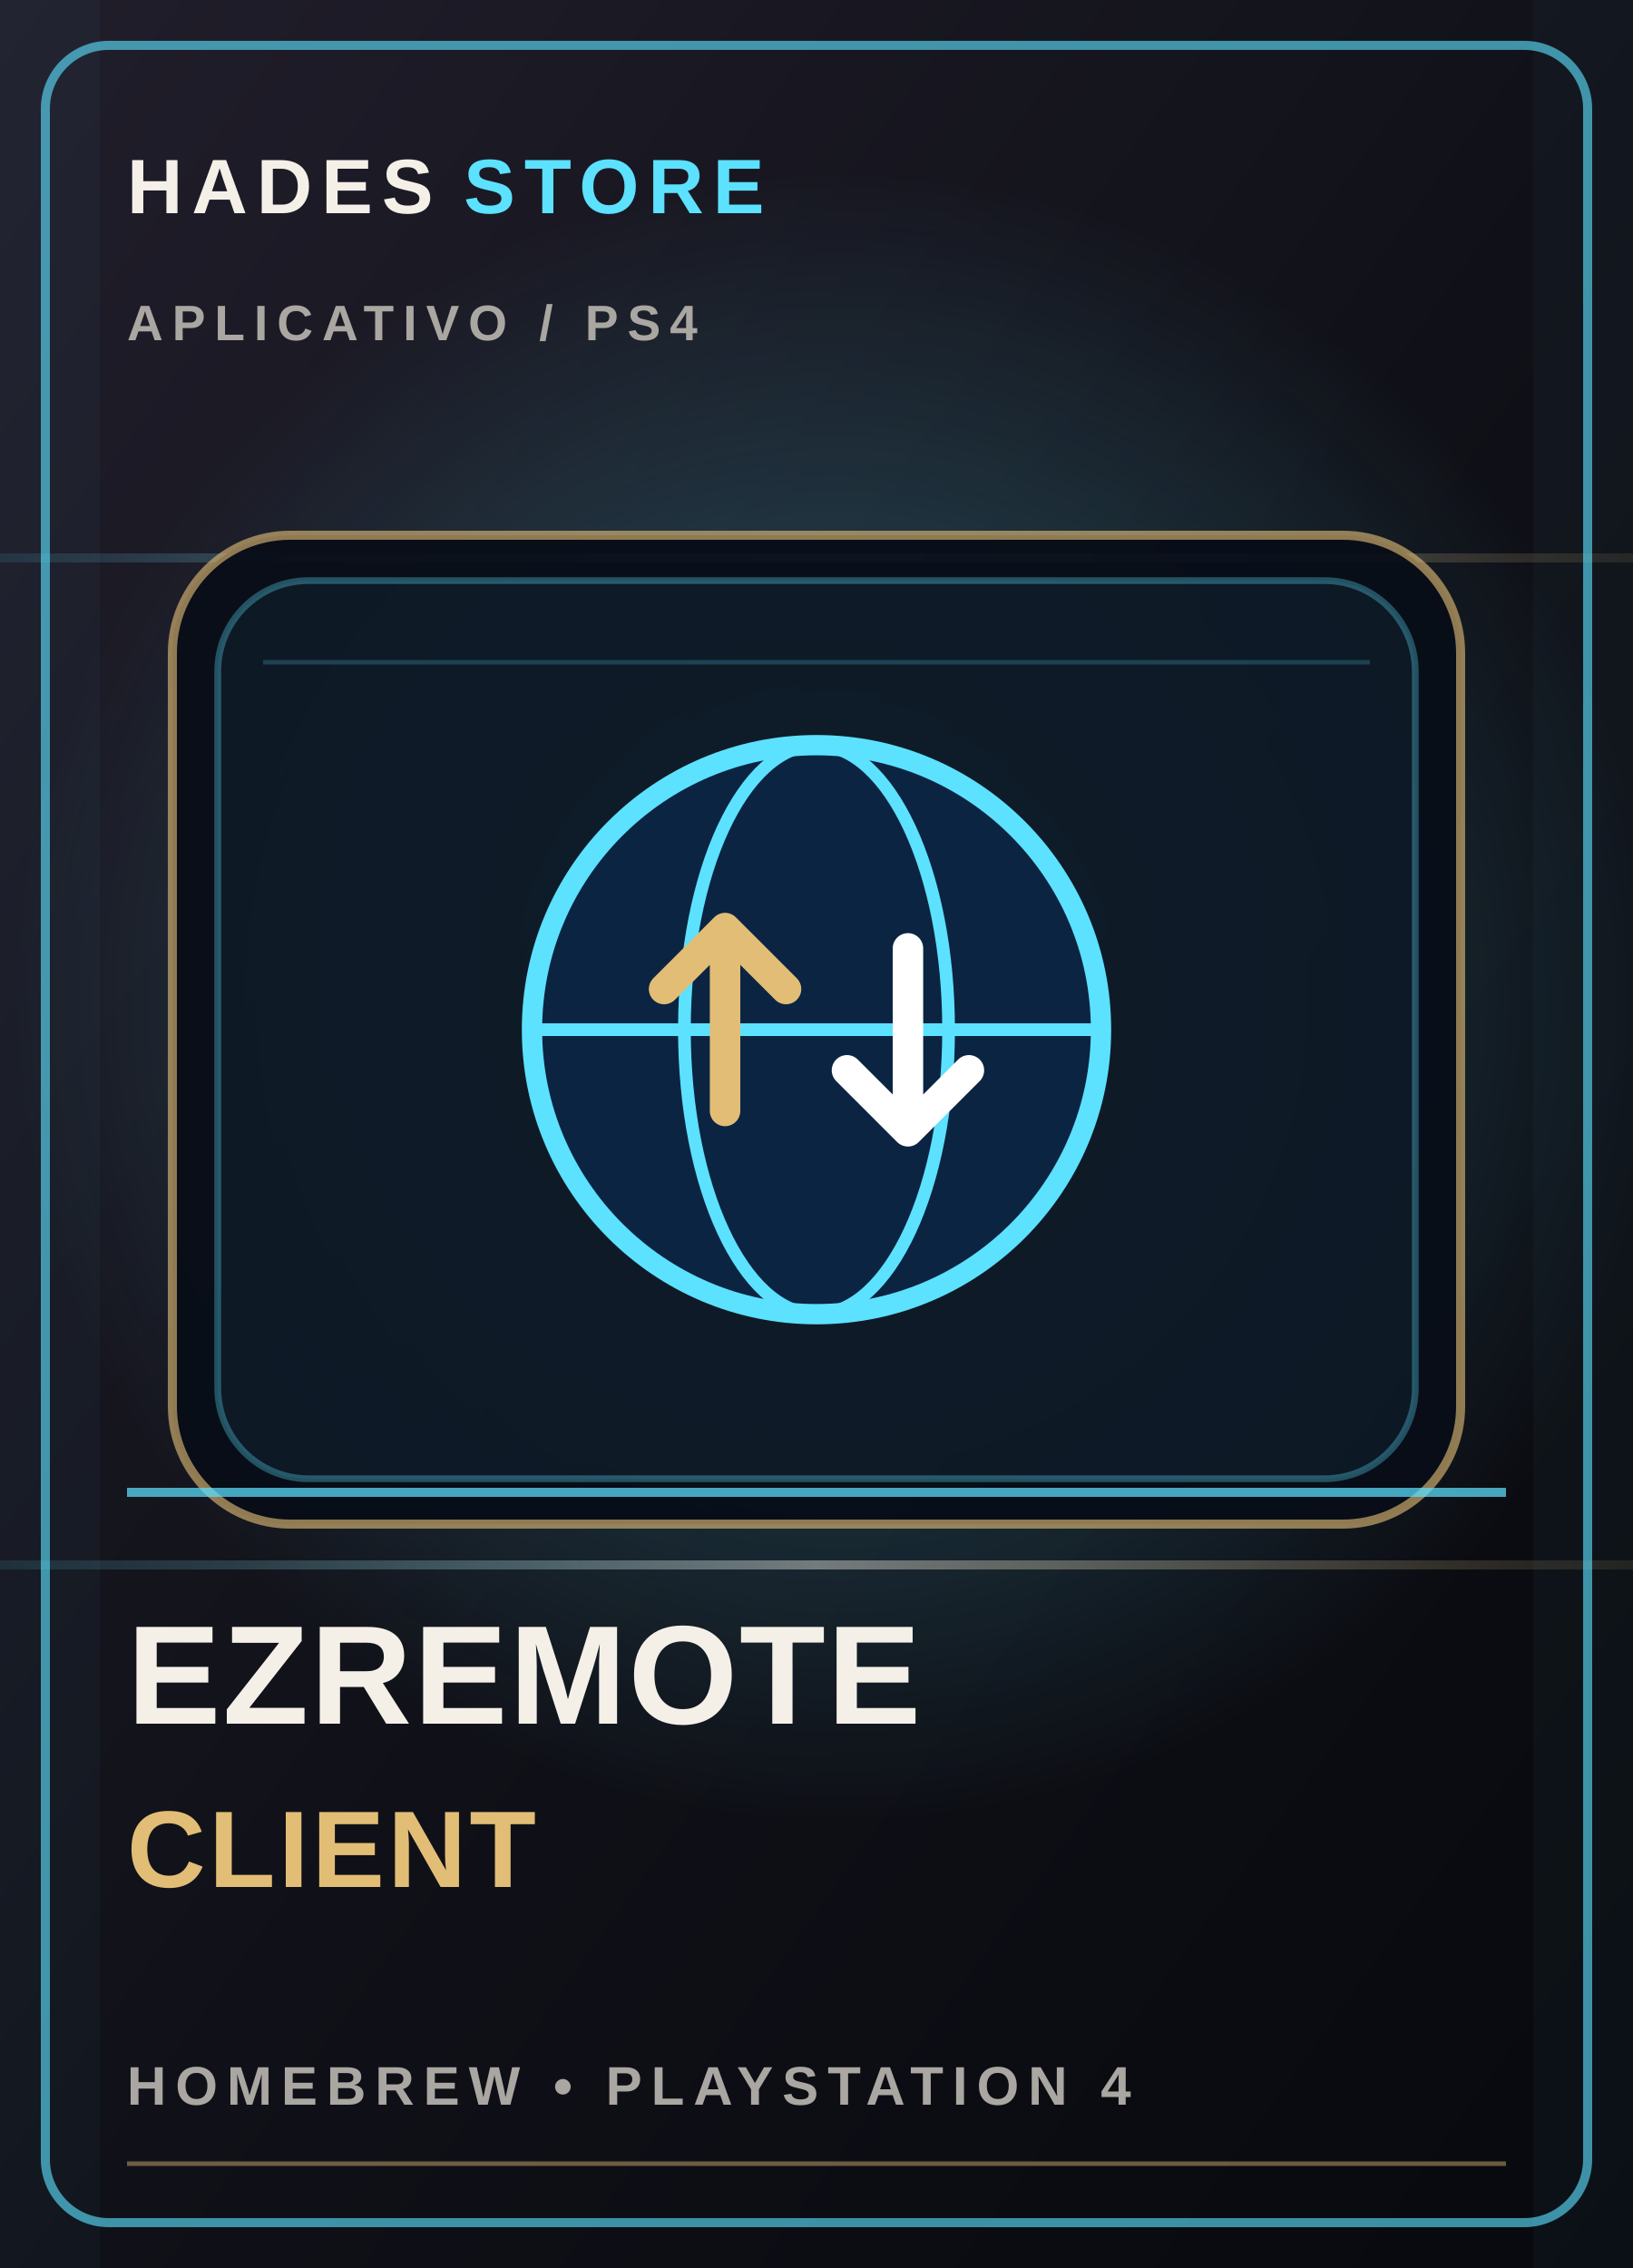
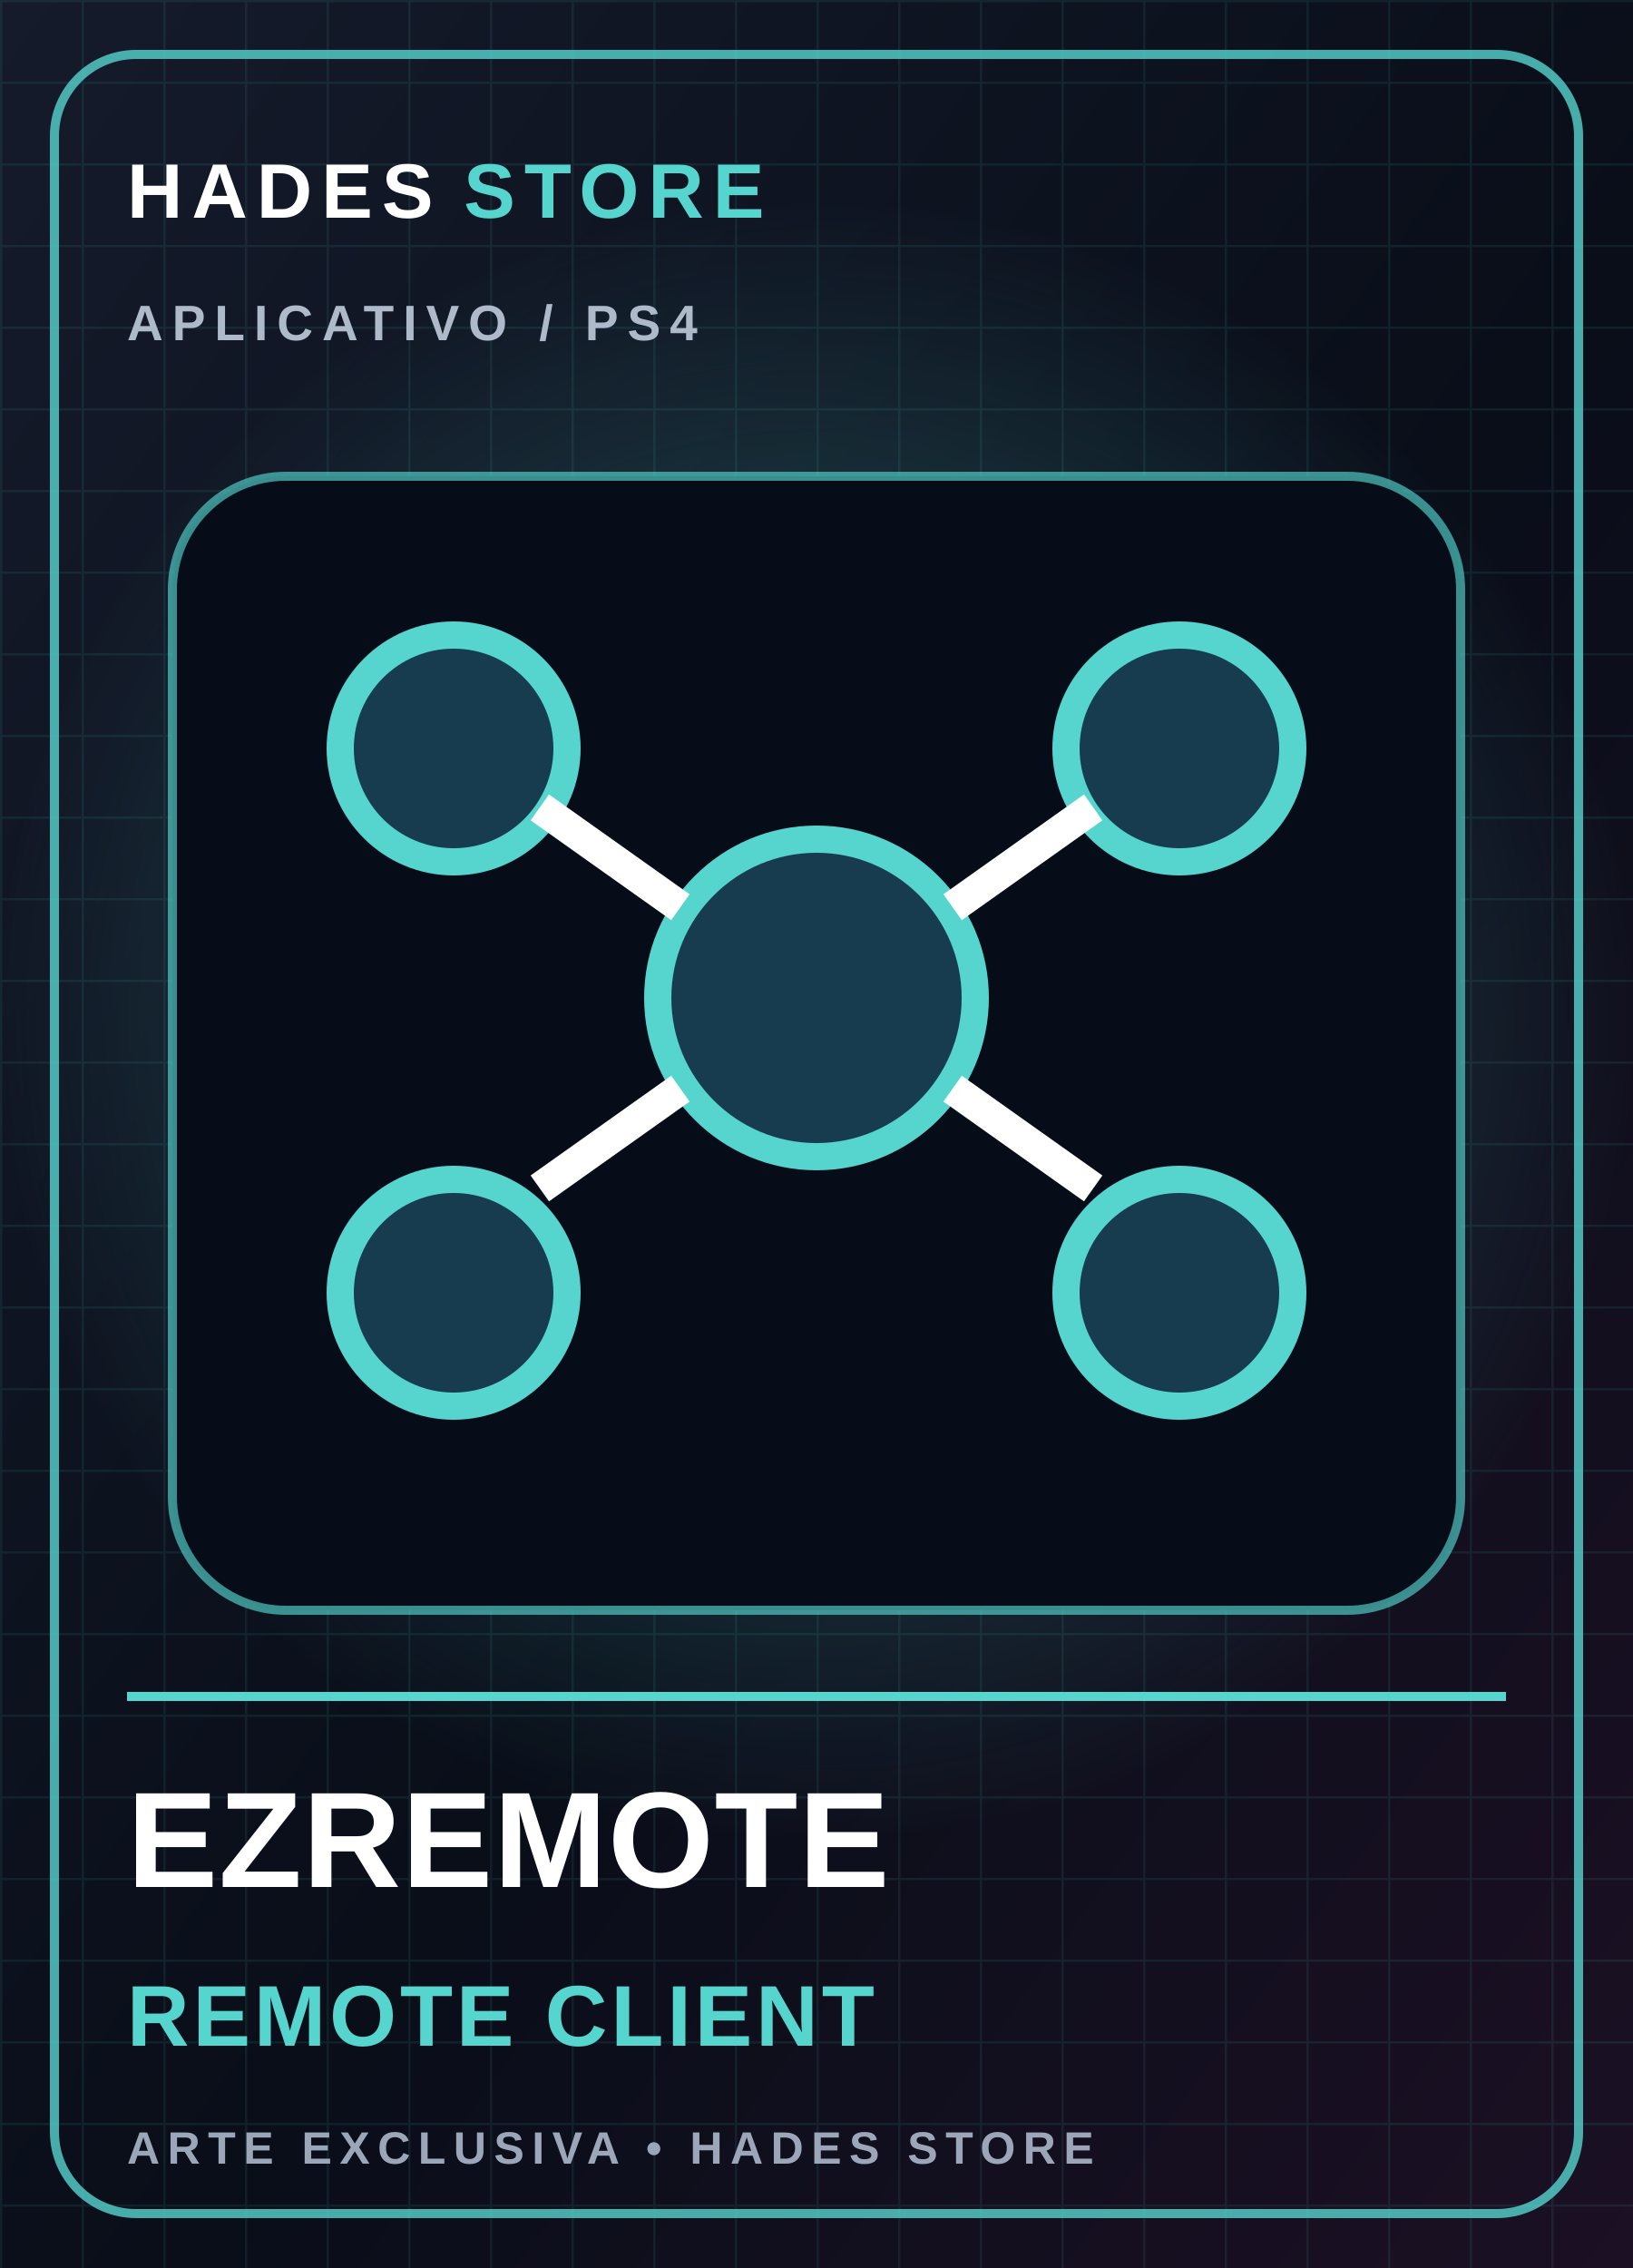
- <svg xmlns="http://www.w3.org/2000/svg" viewBox="0 0 360 500" role="img" aria-labelledby="title desc">
+ <svg xmlns="http://www.w3.org/2000/svg" viewBox="0 0 360 500" role="img" aria-label="EZREMOTE REMOTE CLIENT">
  <defs>
-     <linearGradient id="bg-cover-10" x1="0" y1="0" x2="1" y2="1">
-       <stop stop-color="#211e2b" />
-       <stop offset=".52" stop-color="#101118" />
-       <stop offset="1" stop-color="#08090e" />
+     <linearGradient id="bg" x2="1" y2="1">
+       <stop stop-color="#151b2b" />
+       <stop offset=".55" stop-color="#090e19" />
+       <stop offset="1" stop-color="#1c1024" />
    </linearGradient>
-     <radialGradient id="glow-cover-10">
-       <stop stop-color="#5ce1ff" stop-opacity=".34" />
-       <stop offset="1" stop-color="#5ce1ff" stop-opacity="0" />
+     <radialGradient id="halo">
+       <stop stop-color="#55d5ce" stop-opacity=".38" />
+       <stop offset="1" stop-color="#55d5ce" stop-opacity="0" />
    </radialGradient>
-     <linearGradient id="foil-cover-10" x1="0" y1="0" x2="1" y2="0">
-       <stop stop-color="#5ce1ff" stop-opacity=".1" />
-       <stop offset=".5" stop-color="#f4f0e8" stop-opacity=".42" />
-       <stop offset="1" stop-color="#e2bd76" stop-opacity=".1" />
-     </linearGradient>
+     <pattern id="grid" width="18" height="18" patternUnits="userSpaceOnUse">
+       <path d="M18 0H0V18" fill="none" stroke="#55d5ce" stroke-opacity=".09" />
+     </pattern>
  </defs>
-   <rect width="360" height="500" fill="url(#bg-cover-10)" />
-   <circle cx="185" cy="220" r="183" fill="url(#glow-cover-10)" />
-   <path d="M0 123h360M0 345h360" stroke="url(#foil-cover-10)" stroke-width="2" />
-   <path d="M0 0h22v500H0zm338 0h22v500h-22z" fill="#5ce1ff" opacity=".035" />
-   <rect x="10" y="10" width="340" height="480" rx="14" fill="none" stroke="#5ce1ff" stroke-opacity=".62" stroke-width="2" />
-   <text x="28" y="47" fill="#f4f0e8" font-family="Arial,sans-serif" font-size="17" font-weight="800" letter-spacing="2">HADES <tspan fill="#5ce1ff">STORE</tspan>
+   <rect width="360" height="500" fill="url(#bg)" />
+   <rect width="360" height="500" fill="url(#grid)" />
+   <circle cx="180" cy="225" r="180" fill="url(#halo)" />
+   <rect x="12" y="12" width="336" height="476" rx="18" fill="none" stroke="#55d5ce" stroke-width="2" opacity=".8" />
+   <text x="28" y="48" fill="#fff" font-family="Arial,sans-serif" font-size="17" font-weight="900" letter-spacing="2">HADES <tspan fill="#55d5ce">STORE</tspan>
  </text>
-   <text x="28" y="75" fill="#aaa6a1" font-family="Arial,sans-serif" font-size="11" font-weight="700" letter-spacing="2">APLICATIVO  /  PS4</text>
-   <rect x="38" y="118" width="284" height="218" rx="26" fill="#080d18" fill-opacity=".94" stroke="#e2bd76" stroke-opacity=".62" stroke-width="2" />
-   <rect x="48" y="128" width="264" height="198" rx="20" fill="#5ce1ff" fill-opacity=".055" stroke="#5ce1ff" stroke-opacity=".32" stroke-width="1.5" />
-   <path d="M58 146h244" stroke="#5ce1ff" stroke-opacity=".2" stroke-width="1" />
-   <g color="#5ce1ff" transform="translate(180 227) scale(1.12) translate(-180 -227)">
-     <g transform="translate(180, 227)">
-       <circle cx="0" cy="0" r="56" fill="#0b2442" stroke="#5ce1ff" stroke-width="4" />
-       <ellipse cx="0" cy="0" rx="26" ry="56" fill="none" stroke="#5ce1ff" stroke-width="2.5" />
-       <line x1="-56" y1="0" x2="56" y2="0" stroke="#5ce1ff" stroke-width="2.5" />
-       <path d="M-18,16 V-20 L-30,-8 M-18,-20 L-6,-8" fill="none" stroke="#e2bd76" stroke-width="6" stroke-linecap="round" stroke-linejoin="round" />
-       <path d="M18,-16 V20 L6,8 M18,20 L30,8" fill="none" stroke="#ffffff" stroke-width="6" stroke-linecap="round" stroke-linejoin="round" />
-     </g>
+   <text x="28" y="75" fill="#aeb9ca" font-family="Arial,sans-serif" font-size="11" font-weight="700" letter-spacing="2">APLICATIVO / PS4</text>
+   <rect x="38" y="105" width="284" height="250" rx="25" fill="#070d18" stroke="#55d5ce" stroke-opacity=".65" stroke-width="2" />
+   <g fill="#173c50" stroke="#55d5ce" stroke-width="6">
+     <circle cx="180" cy="220" r="35" />
+     <circle cx="100" cy="165" r="25" />
+     <circle cx="260" cy="165" r="25" />
+     <circle cx="100" cy="285" r="25" />
+     <circle cx="260" cy="285" r="25" />
  </g>
-   <path d="M28 329h304" stroke="#5ce1ff" stroke-opacity=".72" stroke-width="2" />
-   <text x="28" y="380" fill="#f4f0e8" font-family="Arial,sans-serif" font-size="31" font-weight="900" letter-spacing=".4">EZREMOTE</text>
-   <text x="28" y="416" fill="#e2bd76" font-family="Arial,sans-serif" font-size="24" font-weight="800" letter-spacing=".7">CLIENT</text>
-   <text x="28" y="464" fill="#aaa6a1" font-family="Arial,sans-serif" font-size="12" font-weight="700" letter-spacing="2">HOMEBREW  •  PLAYSTATION 4</text>
-   <path d="M28 477h304" stroke="#e2bd76" stroke-opacity=".45" />
+   <g stroke="#fff" stroke-width="7">
+     <path d="m150 200-31-22m91 22 31-22m-91 62-31 22m91-22 31 22" />
+   </g>
+   <path d="M28 374h304" stroke="#55d5ce" stroke-width="2" />
+   <text x="28" y="416" fill="#fff" font-family="Arial,sans-serif" font-size="30" font-weight="900" letter-spacing=".2">EZREMOTE</text>
+   <text x="28" y="451" fill="#55d5ce" font-family="Arial,sans-serif" font-size="19" font-weight="800" letter-spacing=".8">REMOTE CLIENT</text>
+   <text x="28" y="477" fill="#9ba7b9" font-family="Arial,sans-serif" font-size="10" font-weight="700" letter-spacing="1.7">ARTE EXCLUSIVA • HADES STORE</text>
</svg>
